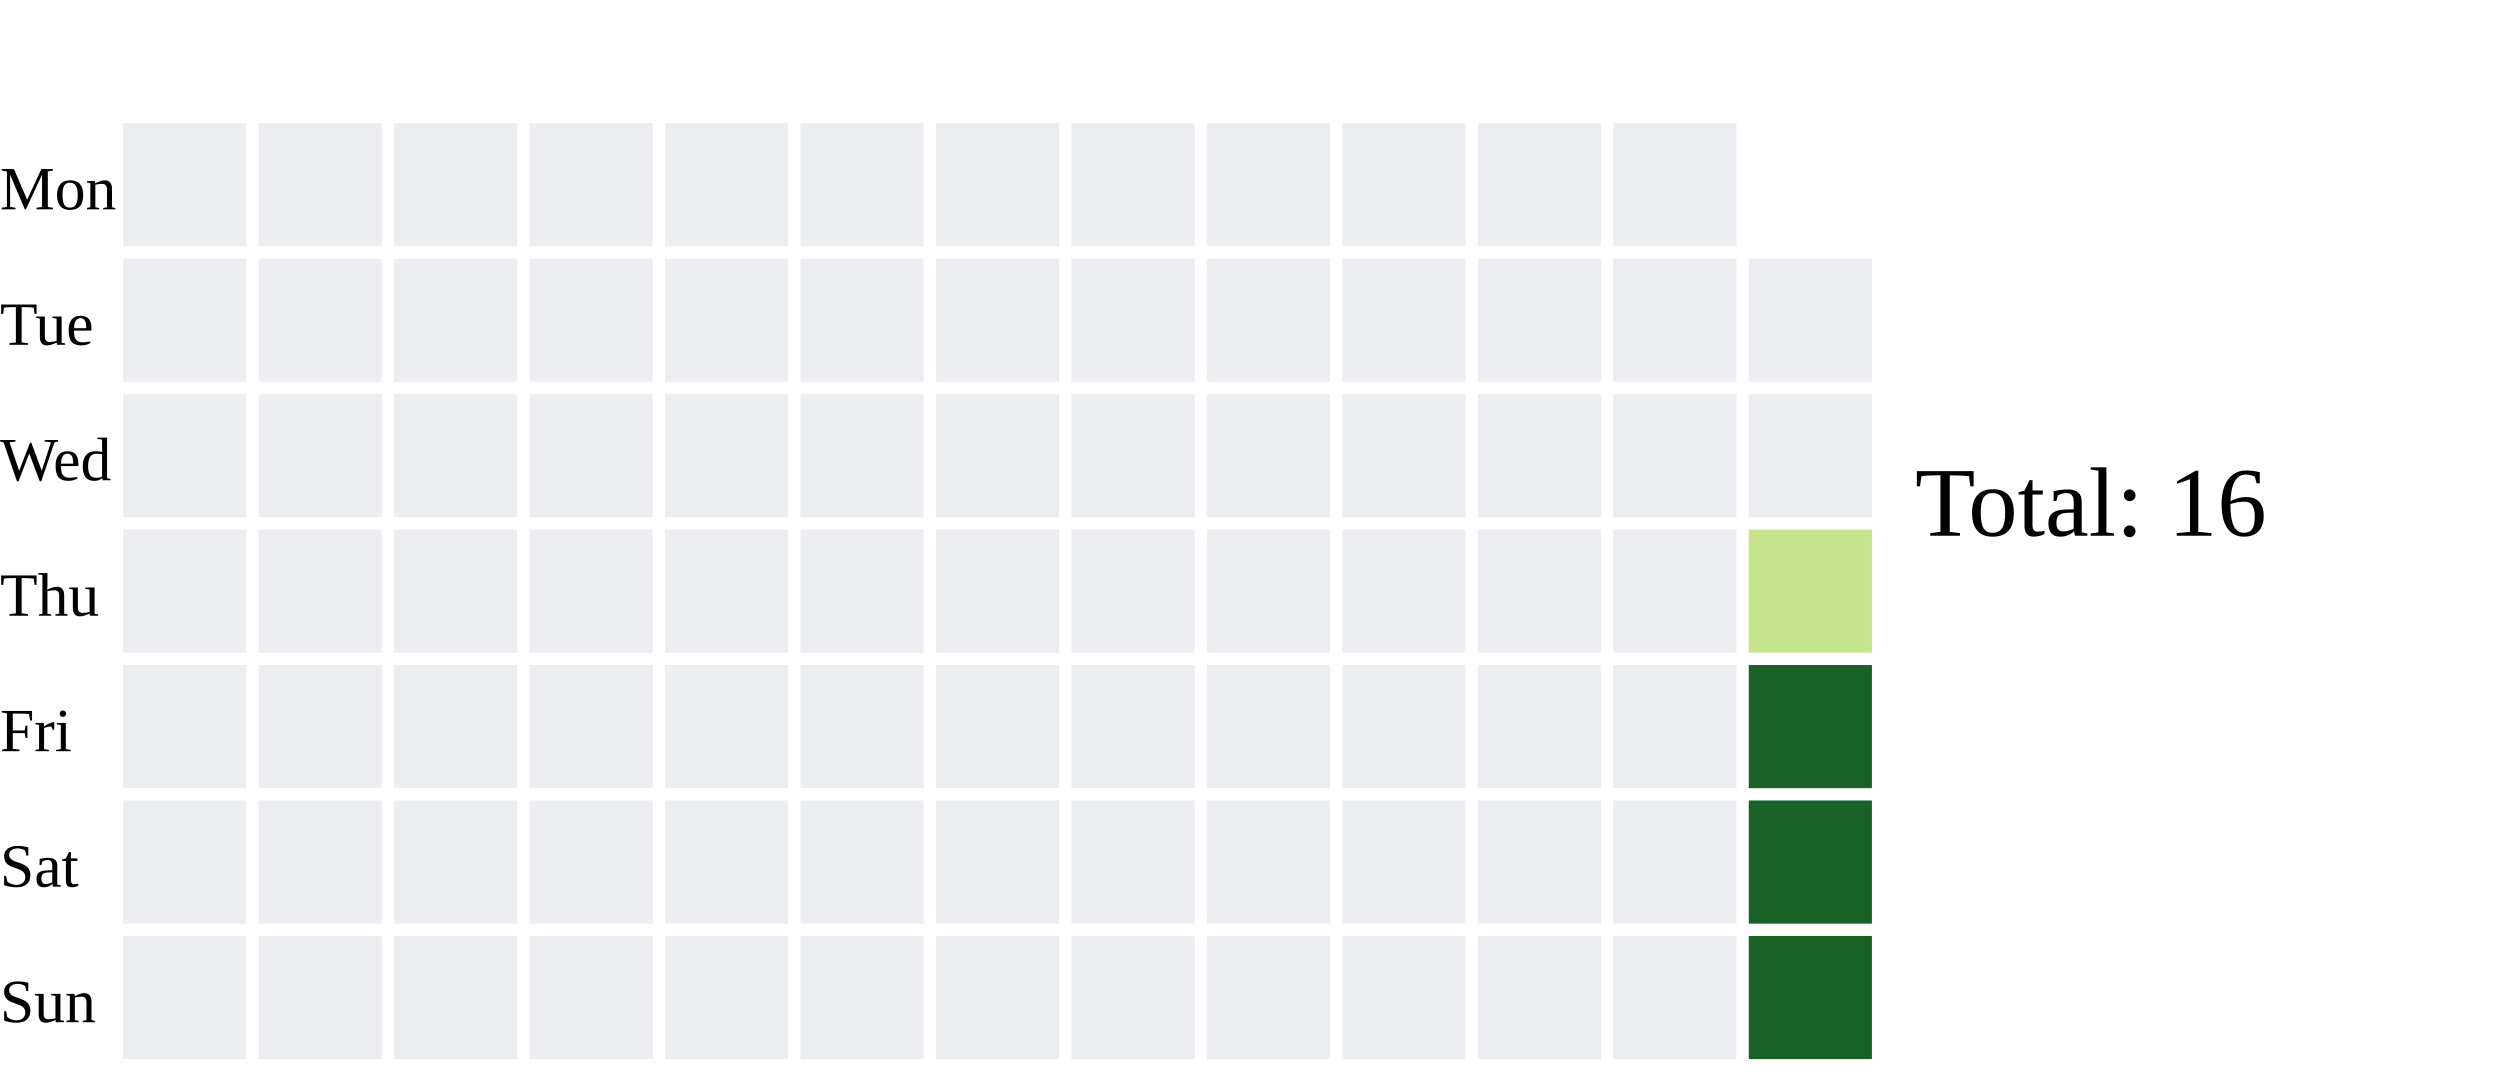
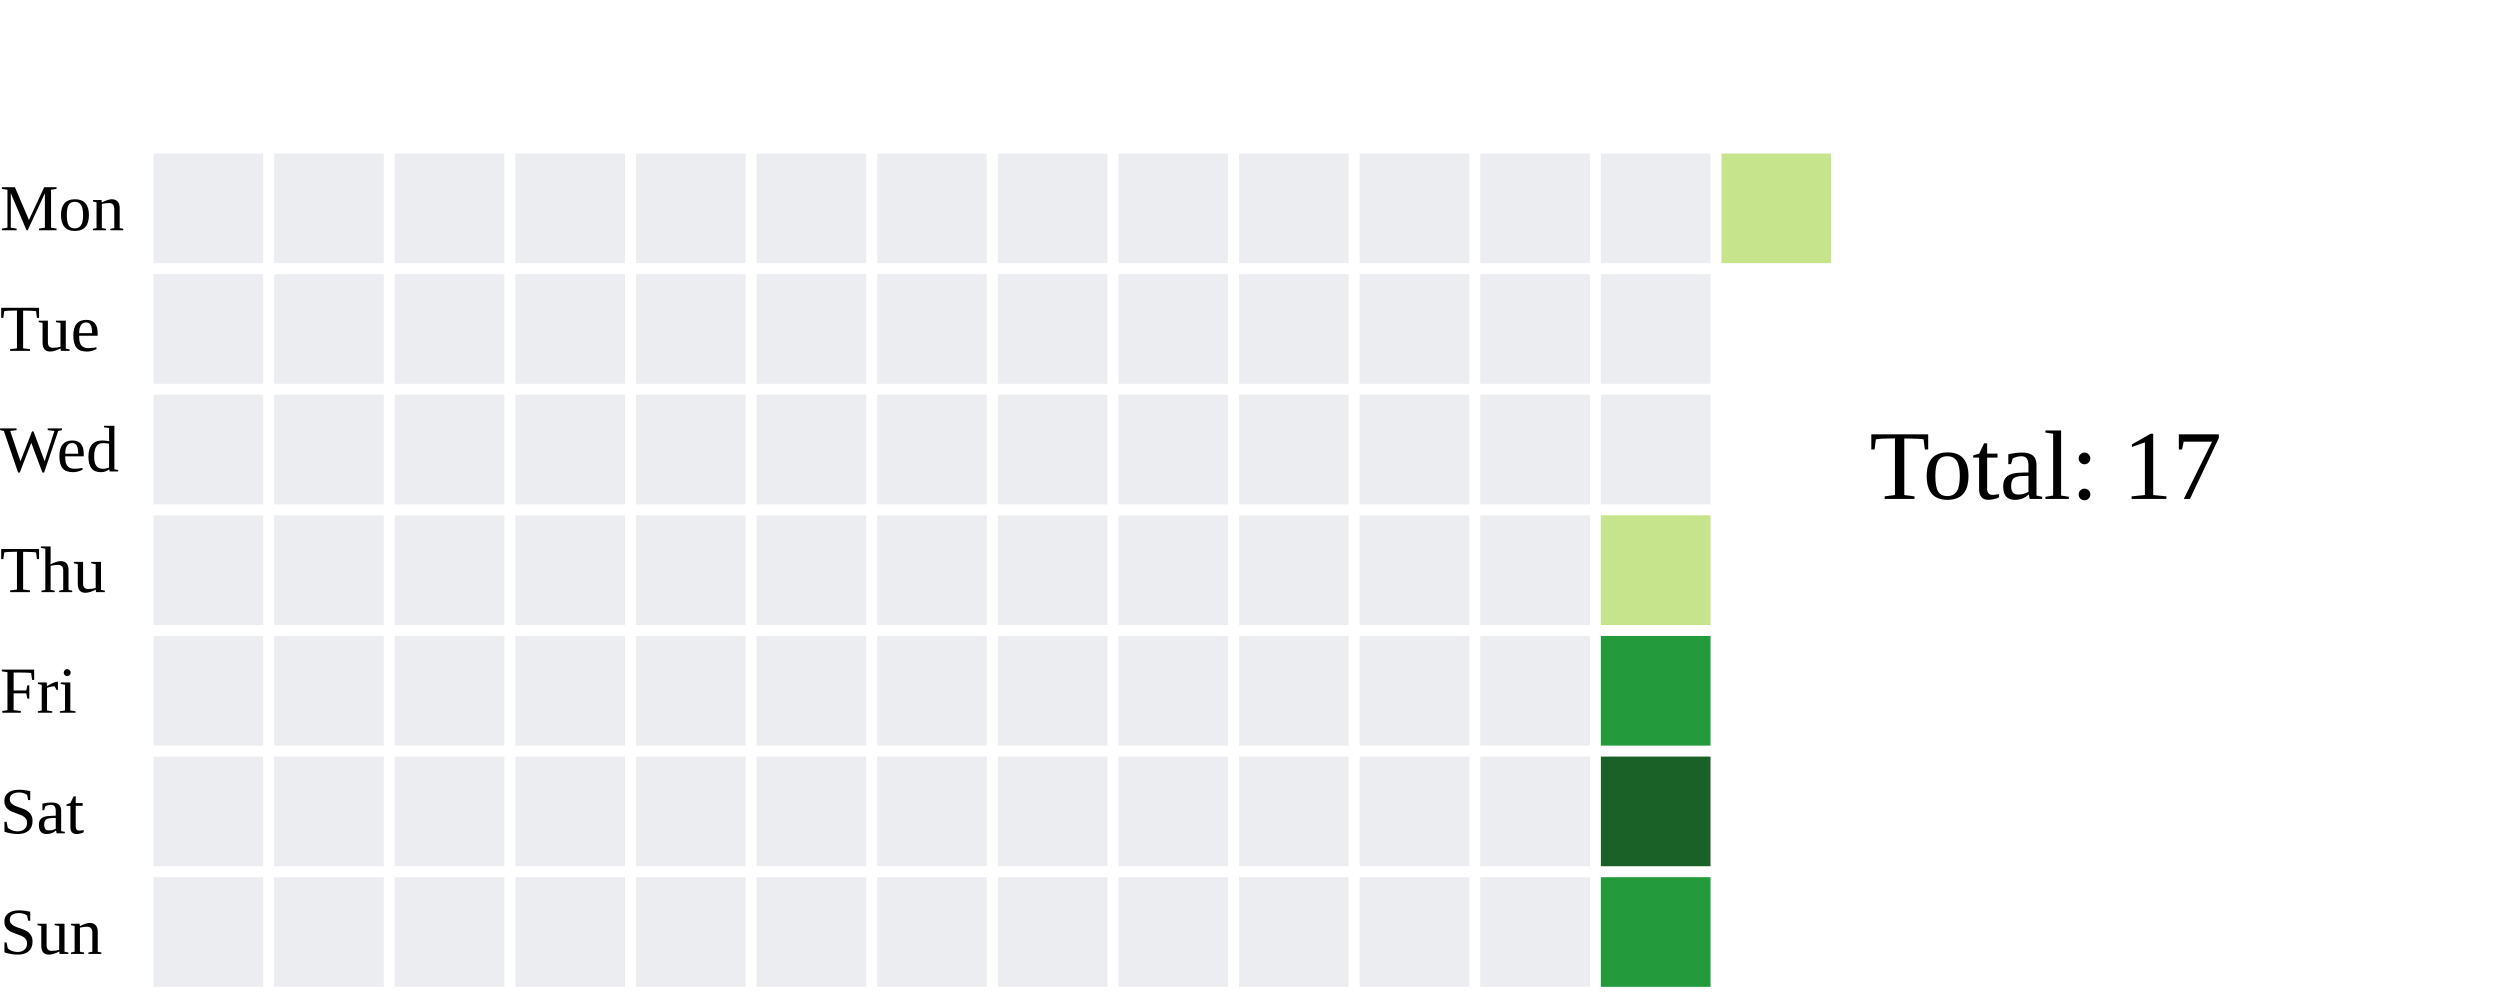
- <svg xmlns="http://www.w3.org/2000/svg" width="406" height="174">
-   <text x="0" y="34.0" font-size="10" fill="black">Mon</text>
-   <text x="0" y="56.0" font-size="10" fill="black">Tue</text>
-   <text x="0" y="78.0" font-size="10" fill="black">Wed</text>
-   <text x="0" y="100.0" font-size="10" fill="black">Thu</text>
-   <text x="0" y="122.0" font-size="10" fill="black">Fri</text>
-   <text x="0" y="144.0" font-size="10" fill="black">Sat</text>
-   <text x="0" y="166.0" font-size="10" fill="black">Sun</text>
-   <rect x="20" y="42" width="20" height="20" fill="#ebedf0">
+ <svg xmlns="http://www.w3.org/2000/svg" width="456" height="182">
+   <text x="0" y="42.0" font-size="12" fill="black">Mon</text>
+   <text x="0" y="64.0" font-size="12" fill="black">Tue</text>
+   <text x="0" y="86.0" font-size="12" fill="black">Wed</text>
+   <text x="0" y="108.0" font-size="12" fill="black">Thu</text>
+   <text x="0" y="130.0" font-size="12" fill="black">Fri</text>
+   <text x="0" y="152.0" font-size="12" fill="black">Sat</text>
+   <text x="0" y="174.0" font-size="12" fill="black">Sun</text>
+   <rect x="28" y="28" width="20" height="20" fill="#ebedf0">
    </rect>
-   <rect x="20" y="64" width="20" height="20" fill="#ebedf0">
+   <rect x="28" y="50" width="20" height="20" fill="#ebedf0">
    </rect>
-   <rect x="20" y="86" width="20" height="20" fill="#ebedf0">
+   <rect x="28" y="72" width="20" height="20" fill="#ebedf0">
    </rect>
-   <rect x="20" y="108" width="20" height="20" fill="#ebedf0">
+   <rect x="28" y="94" width="20" height="20" fill="#ebedf0">
    </rect>
-   <rect x="20" y="130" width="20" height="20" fill="#ebedf0">
+   <rect x="28" y="116" width="20" height="20" fill="#ebedf0">
    </rect>
-   <rect x="20" y="152" width="20" height="20" fill="#ebedf0">
+   <rect x="28" y="138" width="20" height="20" fill="#ebedf0">
    </rect>
-   <rect x="20" y="20" width="20" height="20" fill="#ebedf0">
+   <rect x="28" y="160" width="20" height="20" fill="#ebedf0">
    </rect>
-   <rect x="42" y="42" width="20" height="20" fill="#ebedf0">
+   <rect x="50" y="28" width="20" height="20" fill="#ebedf0">
    </rect>
-   <rect x="42" y="64" width="20" height="20" fill="#ebedf0">
+   <rect x="50" y="50" width="20" height="20" fill="#ebedf0">
    </rect>
-   <rect x="42" y="86" width="20" height="20" fill="#ebedf0">
+   <rect x="50" y="72" width="20" height="20" fill="#ebedf0">
    </rect>
-   <rect x="42" y="108" width="20" height="20" fill="#ebedf0">
+   <rect x="50" y="94" width="20" height="20" fill="#ebedf0">
    </rect>
-   <rect x="42" y="130" width="20" height="20" fill="#ebedf0">
+   <rect x="50" y="116" width="20" height="20" fill="#ebedf0">
    </rect>
-   <rect x="42" y="152" width="20" height="20" fill="#ebedf0">
+   <rect x="50" y="138" width="20" height="20" fill="#ebedf0">
    </rect>
-   <rect x="42" y="20" width="20" height="20" fill="#ebedf0">
+   <rect x="50" y="160" width="20" height="20" fill="#ebedf0">
    </rect>
-   <rect x="64" y="42" width="20" height="20" fill="#ebedf0">
+   <rect x="72" y="28" width="20" height="20" fill="#ebedf0">
    </rect>
-   <rect x="64" y="64" width="20" height="20" fill="#ebedf0">
+   <rect x="72" y="50" width="20" height="20" fill="#ebedf0">
    </rect>
-   <rect x="64" y="86" width="20" height="20" fill="#ebedf0">
+   <rect x="72" y="72" width="20" height="20" fill="#ebedf0">
    </rect>
-   <rect x="64" y="108" width="20" height="20" fill="#ebedf0">
+   <rect x="72" y="94" width="20" height="20" fill="#ebedf0">
    </rect>
-   <rect x="64" y="130" width="20" height="20" fill="#ebedf0">
+   <rect x="72" y="116" width="20" height="20" fill="#ebedf0">
    </rect>
-   <rect x="64" y="152" width="20" height="20" fill="#ebedf0">
+   <rect x="72" y="138" width="20" height="20" fill="#ebedf0">
    </rect>
-   <rect x="64" y="20" width="20" height="20" fill="#ebedf0">
+   <rect x="72" y="160" width="20" height="20" fill="#ebedf0">
    </rect>
-   <rect x="86" y="42" width="20" height="20" fill="#ebedf0">
+   <rect x="94" y="28" width="20" height="20" fill="#ebedf0">
    </rect>
-   <rect x="86" y="64" width="20" height="20" fill="#ebedf0">
+   <rect x="94" y="50" width="20" height="20" fill="#ebedf0">
    </rect>
-   <rect x="86" y="86" width="20" height="20" fill="#ebedf0">
+   <rect x="94" y="72" width="20" height="20" fill="#ebedf0">
    </rect>
-   <rect x="86" y="108" width="20" height="20" fill="#ebedf0">
+   <rect x="94" y="94" width="20" height="20" fill="#ebedf0">
    </rect>
-   <rect x="86" y="130" width="20" height="20" fill="#ebedf0">
+   <rect x="94" y="116" width="20" height="20" fill="#ebedf0">
    </rect>
-   <rect x="86" y="152" width="20" height="20" fill="#ebedf0">
+   <rect x="94" y="138" width="20" height="20" fill="#ebedf0">
    </rect>
-   <rect x="86" y="20" width="20" height="20" fill="#ebedf0">
+   <rect x="94" y="160" width="20" height="20" fill="#ebedf0">
    </rect>
-   <rect x="108" y="42" width="20" height="20" fill="#ebedf0">
+   <rect x="116" y="28" width="20" height="20" fill="#ebedf0">
    </rect>
-   <rect x="108" y="64" width="20" height="20" fill="#ebedf0">
+   <rect x="116" y="50" width="20" height="20" fill="#ebedf0">
    </rect>
-   <rect x="108" y="86" width="20" height="20" fill="#ebedf0">
+   <rect x="116" y="72" width="20" height="20" fill="#ebedf0">
    </rect>
-   <rect x="108" y="108" width="20" height="20" fill="#ebedf0">
+   <rect x="116" y="94" width="20" height="20" fill="#ebedf0">
    </rect>
-   <rect x="108" y="130" width="20" height="20" fill="#ebedf0">
+   <rect x="116" y="116" width="20" height="20" fill="#ebedf0">
    </rect>
-   <rect x="108" y="152" width="20" height="20" fill="#ebedf0">
+   <rect x="116" y="138" width="20" height="20" fill="#ebedf0">
    </rect>
-   <rect x="108" y="20" width="20" height="20" fill="#ebedf0">
+   <rect x="116" y="160" width="20" height="20" fill="#ebedf0">
    </rect>
-   <rect x="130" y="42" width="20" height="20" fill="#ebedf0">
+   <rect x="138" y="28" width="20" height="20" fill="#ebedf0">
    </rect>
-   <rect x="130" y="64" width="20" height="20" fill="#ebedf0">
+   <rect x="138" y="50" width="20" height="20" fill="#ebedf0">
    </rect>
-   <rect x="130" y="86" width="20" height="20" fill="#ebedf0">
+   <rect x="138" y="72" width="20" height="20" fill="#ebedf0">
    </rect>
-   <rect x="130" y="108" width="20" height="20" fill="#ebedf0">
+   <rect x="138" y="94" width="20" height="20" fill="#ebedf0">
    </rect>
-   <rect x="130" y="130" width="20" height="20" fill="#ebedf0">
+   <rect x="138" y="116" width="20" height="20" fill="#ebedf0">
    </rect>
-   <rect x="130" y="152" width="20" height="20" fill="#ebedf0">
+   <rect x="138" y="138" width="20" height="20" fill="#ebedf0">
    </rect>
-   <rect x="130" y="20" width="20" height="20" fill="#ebedf0">
+   <rect x="138" y="160" width="20" height="20" fill="#ebedf0">
    </rect>
-   <rect x="152" y="42" width="20" height="20" fill="#ebedf0">
+   <rect x="160" y="28" width="20" height="20" fill="#ebedf0">
    </rect>
-   <rect x="152" y="64" width="20" height="20" fill="#ebedf0">
+   <rect x="160" y="50" width="20" height="20" fill="#ebedf0">
    </rect>
-   <rect x="152" y="86" width="20" height="20" fill="#ebedf0">
+   <rect x="160" y="72" width="20" height="20" fill="#ebedf0">
    </rect>
-   <rect x="152" y="108" width="20" height="20" fill="#ebedf0">
+   <rect x="160" y="94" width="20" height="20" fill="#ebedf0">
    </rect>
-   <rect x="152" y="130" width="20" height="20" fill="#ebedf0">
+   <rect x="160" y="116" width="20" height="20" fill="#ebedf0">
    </rect>
-   <rect x="152" y="152" width="20" height="20" fill="#ebedf0">
+   <rect x="160" y="138" width="20" height="20" fill="#ebedf0">
    </rect>
-   <rect x="152" y="20" width="20" height="20" fill="#ebedf0">
+   <rect x="160" y="160" width="20" height="20" fill="#ebedf0">
    </rect>
-   <rect x="174" y="42" width="20" height="20" fill="#ebedf0">
+   <rect x="182" y="28" width="20" height="20" fill="#ebedf0">
    </rect>
-   <rect x="174" y="64" width="20" height="20" fill="#ebedf0">
+   <rect x="182" y="50" width="20" height="20" fill="#ebedf0">
    </rect>
-   <rect x="174" y="86" width="20" height="20" fill="#ebedf0">
+   <rect x="182" y="72" width="20" height="20" fill="#ebedf0">
    </rect>
-   <rect x="174" y="108" width="20" height="20" fill="#ebedf0">
+   <rect x="182" y="94" width="20" height="20" fill="#ebedf0">
    </rect>
-   <rect x="174" y="130" width="20" height="20" fill="#ebedf0">
+   <rect x="182" y="116" width="20" height="20" fill="#ebedf0">
    </rect>
-   <rect x="174" y="152" width="20" height="20" fill="#ebedf0">
+   <rect x="182" y="138" width="20" height="20" fill="#ebedf0">
    </rect>
-   <rect x="174" y="20" width="20" height="20" fill="#ebedf0">
+   <rect x="182" y="160" width="20" height="20" fill="#ebedf0">
    </rect>
-   <rect x="196" y="42" width="20" height="20" fill="#ebedf0">
+   <rect x="204" y="28" width="20" height="20" fill="#ebedf0">
    </rect>
-   <rect x="196" y="64" width="20" height="20" fill="#ebedf0">
+   <rect x="204" y="50" width="20" height="20" fill="#ebedf0">
    </rect>
-   <rect x="196" y="86" width="20" height="20" fill="#ebedf0">
+   <rect x="204" y="72" width="20" height="20" fill="#ebedf0">
    </rect>
-   <rect x="196" y="108" width="20" height="20" fill="#ebedf0">
+   <rect x="204" y="94" width="20" height="20" fill="#ebedf0">
    </rect>
-   <rect x="196" y="130" width="20" height="20" fill="#ebedf0">
+   <rect x="204" y="116" width="20" height="20" fill="#ebedf0">
    </rect>
-   <rect x="196" y="152" width="20" height="20" fill="#ebedf0">
+   <rect x="204" y="138" width="20" height="20" fill="#ebedf0">
    </rect>
-   <rect x="196" y="20" width="20" height="20" fill="#ebedf0">
+   <rect x="204" y="160" width="20" height="20" fill="#ebedf0">
    </rect>
-   <rect x="218" y="42" width="20" height="20" fill="#ebedf0">
+   <rect x="226" y="28" width="20" height="20" fill="#ebedf0">
    </rect>
-   <rect x="218" y="64" width="20" height="20" fill="#ebedf0">
+   <rect x="226" y="50" width="20" height="20" fill="#ebedf0">
    </rect>
-   <rect x="218" y="86" width="20" height="20" fill="#ebedf0">
+   <rect x="226" y="72" width="20" height="20" fill="#ebedf0">
    </rect>
-   <rect x="218" y="108" width="20" height="20" fill="#ebedf0">
+   <rect x="226" y="94" width="20" height="20" fill="#ebedf0">
    </rect>
-   <rect x="218" y="130" width="20" height="20" fill="#ebedf0">
+   <rect x="226" y="116" width="20" height="20" fill="#ebedf0">
    </rect>
-   <rect x="218" y="152" width="20" height="20" fill="#ebedf0">
+   <rect x="226" y="138" width="20" height="20" fill="#ebedf0">
    </rect>
-   <rect x="218" y="20" width="20" height="20" fill="#ebedf0">
+   <rect x="226" y="160" width="20" height="20" fill="#ebedf0">
    </rect>
-   <rect x="240" y="42" width="20" height="20" fill="#ebedf0">
+   <rect x="248" y="28" width="20" height="20" fill="#ebedf0">
    </rect>
-   <rect x="240" y="64" width="20" height="20" fill="#ebedf0">
+   <rect x="248" y="50" width="20" height="20" fill="#ebedf0">
    </rect>
-   <rect x="240" y="86" width="20" height="20" fill="#ebedf0">
+   <rect x="248" y="72" width="20" height="20" fill="#ebedf0">
    </rect>
-   <rect x="240" y="108" width="20" height="20" fill="#ebedf0">
+   <rect x="248" y="94" width="20" height="20" fill="#ebedf0">
    </rect>
-   <rect x="240" y="130" width="20" height="20" fill="#ebedf0">
+   <rect x="248" y="116" width="20" height="20" fill="#ebedf0">
    </rect>
-   <rect x="240" y="152" width="20" height="20" fill="#ebedf0">
+   <rect x="248" y="138" width="20" height="20" fill="#ebedf0">
    </rect>
-   <rect x="240" y="20" width="20" height="20" fill="#ebedf0">
+   <rect x="248" y="160" width="20" height="20" fill="#ebedf0">
    </rect>
-   <rect x="262" y="42" width="20" height="20" fill="#ebedf0">
+   <rect x="270" y="28" width="20" height="20" fill="#ebedf0">
    </rect>
-   <rect x="262" y="64" width="20" height="20" fill="#ebedf0">
+   <rect x="270" y="50" width="20" height="20" fill="#ebedf0">
    </rect>
-   <rect x="262" y="86" width="20" height="20" fill="#ebedf0">
+   <rect x="270" y="72" width="20" height="20" fill="#ebedf0">
    </rect>
-   <rect x="262" y="108" width="20" height="20" fill="#ebedf0">
+   <rect x="270" y="94" width="20" height="20" fill="#ebedf0">
    </rect>
-   <rect x="262" y="130" width="20" height="20" fill="#ebedf0">
+   <rect x="270" y="116" width="20" height="20" fill="#ebedf0">
    </rect>
-   <rect x="262" y="152" width="20" height="20" fill="#ebedf0">
+   <rect x="270" y="138" width="20" height="20" fill="#ebedf0">
    </rect>
-   <rect x="262" y="20" width="20" height="20" fill="#ebedf0">
+   <rect x="270" y="160" width="20" height="20" fill="#ebedf0">
    </rect>
-   <rect x="284" y="42" width="20" height="20" fill="#ebedf0">
+   <rect x="292" y="28" width="20" height="20" fill="#ebedf0">
    </rect>
-   <rect x="284" y="64" width="20" height="20" fill="#ebedf0">
+   <rect x="292" y="50" width="20" height="20" fill="#ebedf0">
    </rect>
-   <rect x="284" y="86" width="20" height="20" fill="#c6e48b">
+   <rect x="292" y="72" width="20" height="20" fill="#ebedf0">
    </rect>
-   <rect x="284" y="108" width="20" height="20" fill="#196127">
+   <rect x="292" y="94" width="20" height="20" fill="#c6e48b">
    </rect>
-   <rect x="284" y="130" width="20" height="20" fill="#196127">
+   <rect x="292" y="116" width="20" height="20" fill="#239a3b">
    </rect>
-   <rect x="284" y="152" width="20" height="20" fill="#196127">
+   <rect x="292" y="138" width="20" height="20" fill="#196127">
    </rect>
-   <text x="311" y="87.0" font-size="16" fill="black">Total: 16</text>
+   <rect x="292" y="160" width="20" height="20" fill="#239a3b">
+     </rect>
+   <rect x="314" y="28" width="20" height="20" fill="#c6e48b">
+     </rect>
+   <text x="341" y="91.0" font-size="18" fill="black">Total: 17</text>
</svg>
